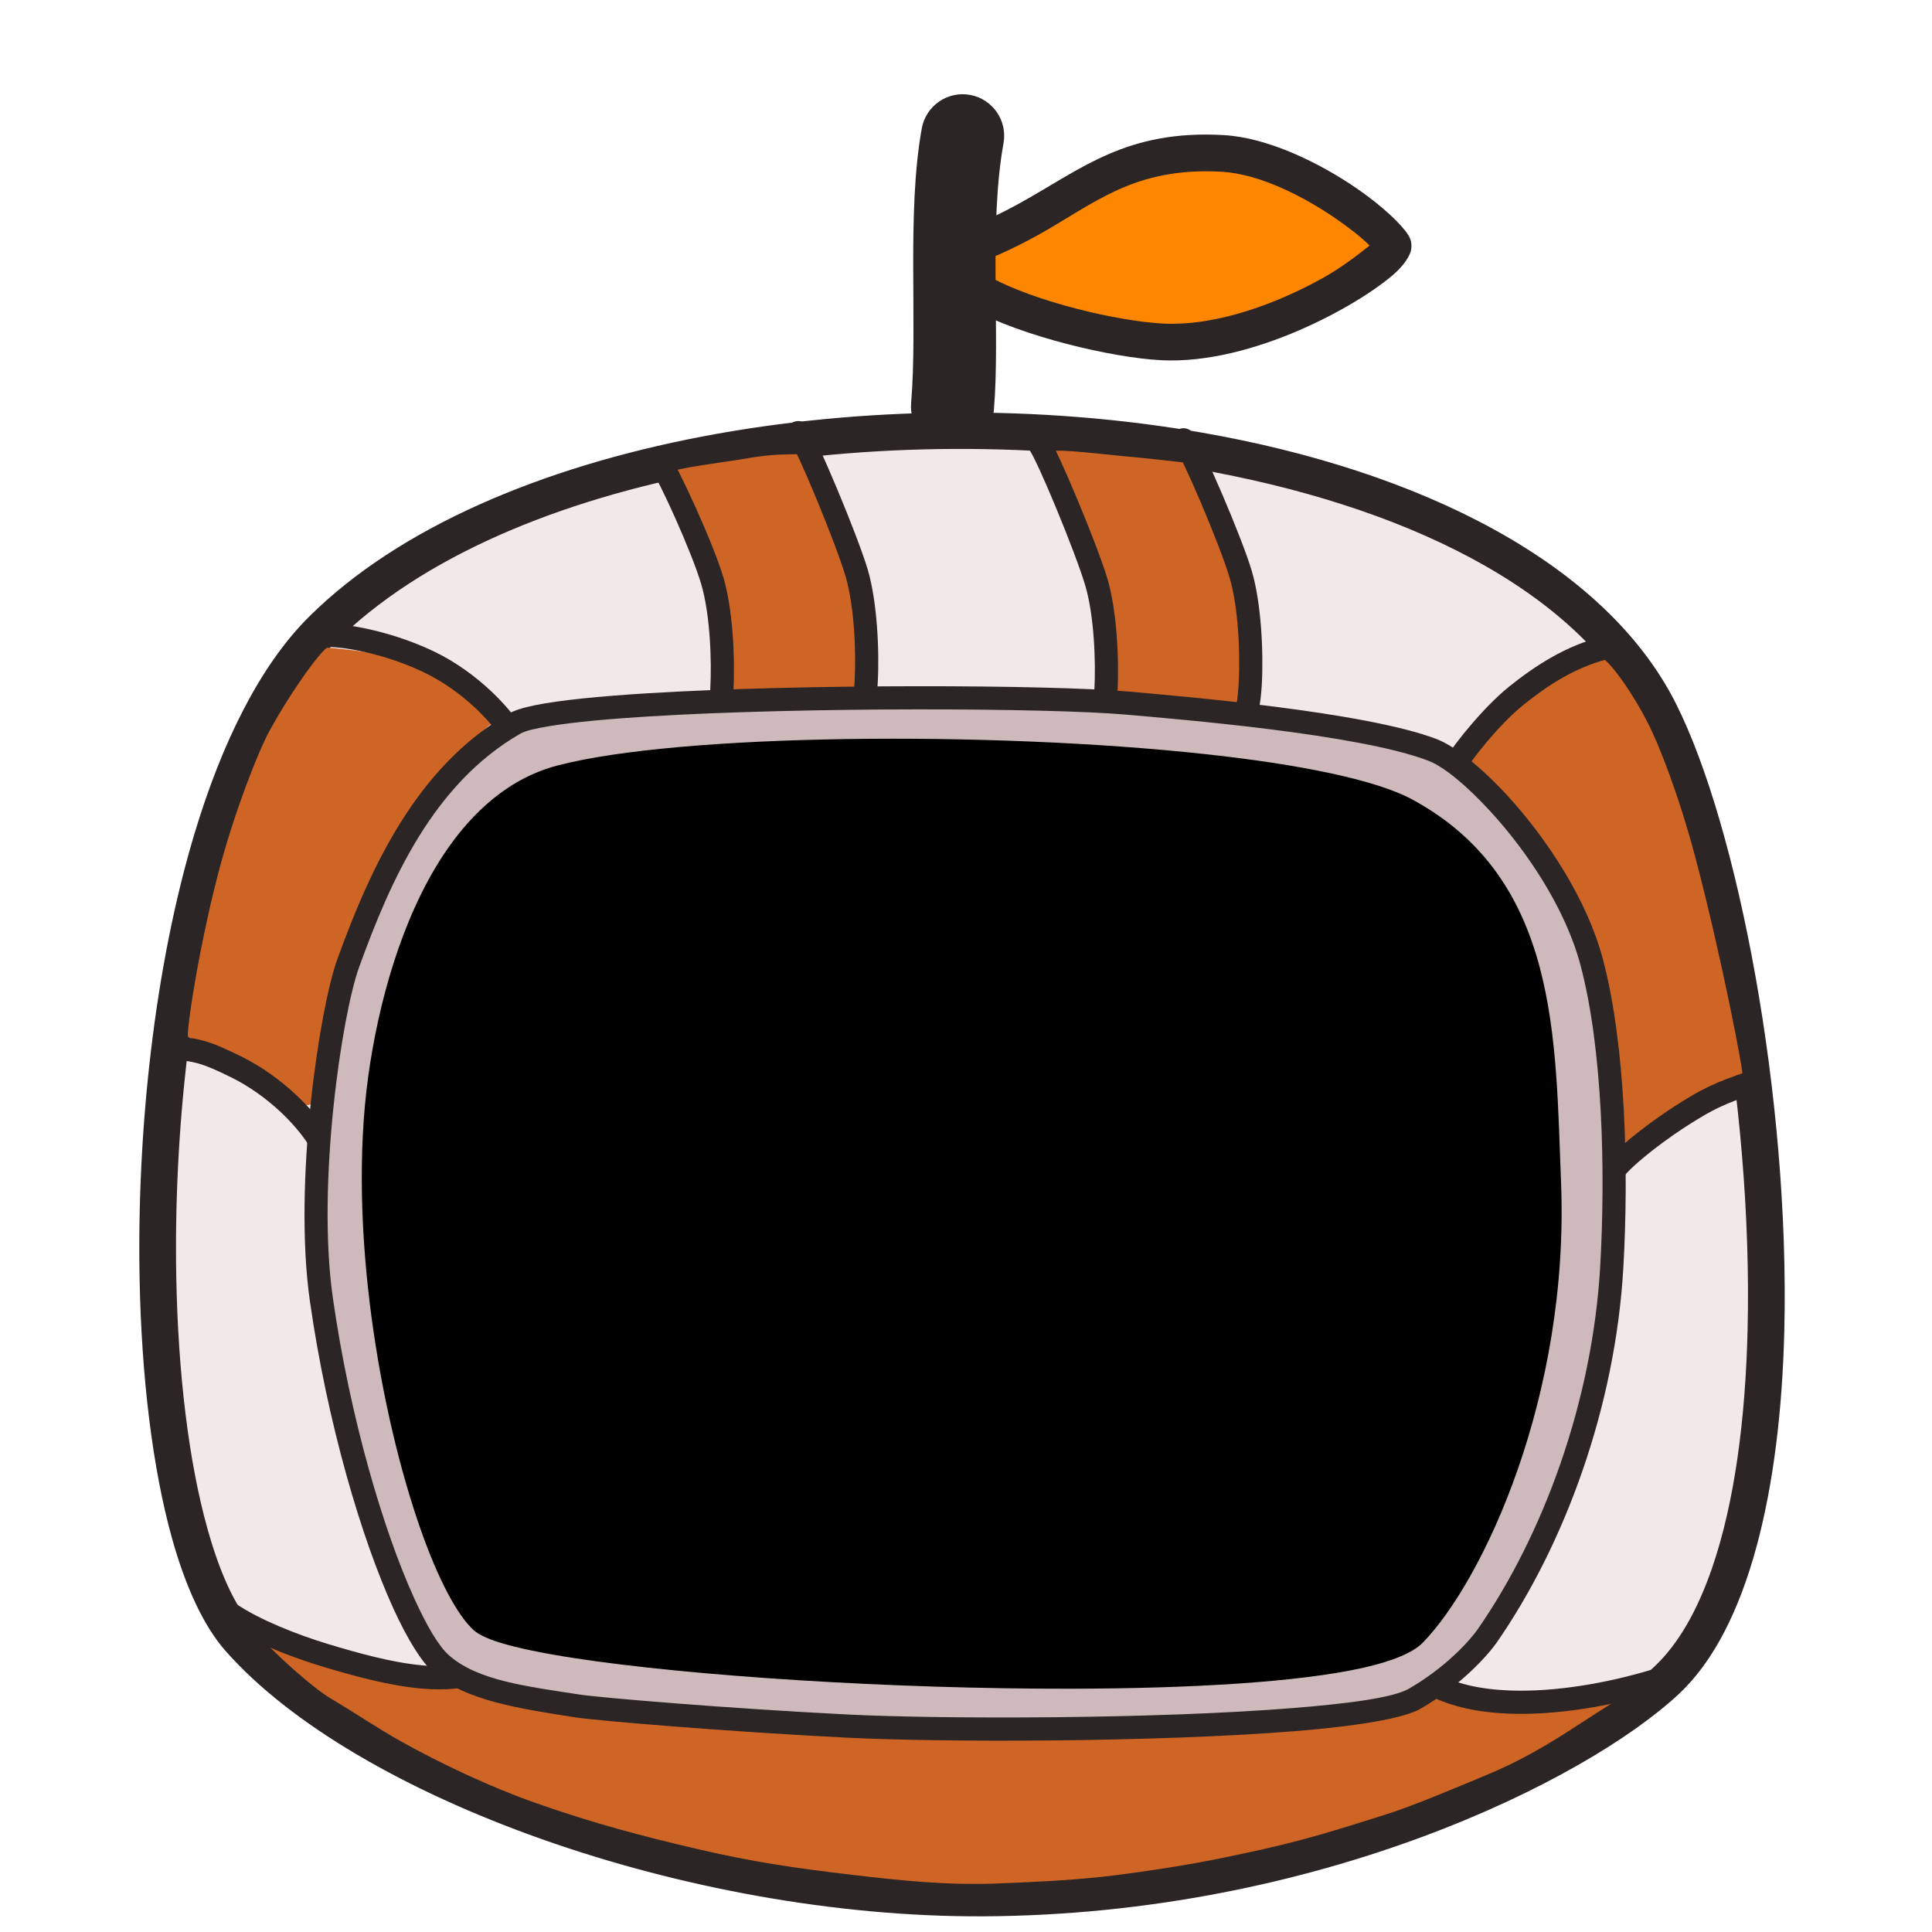
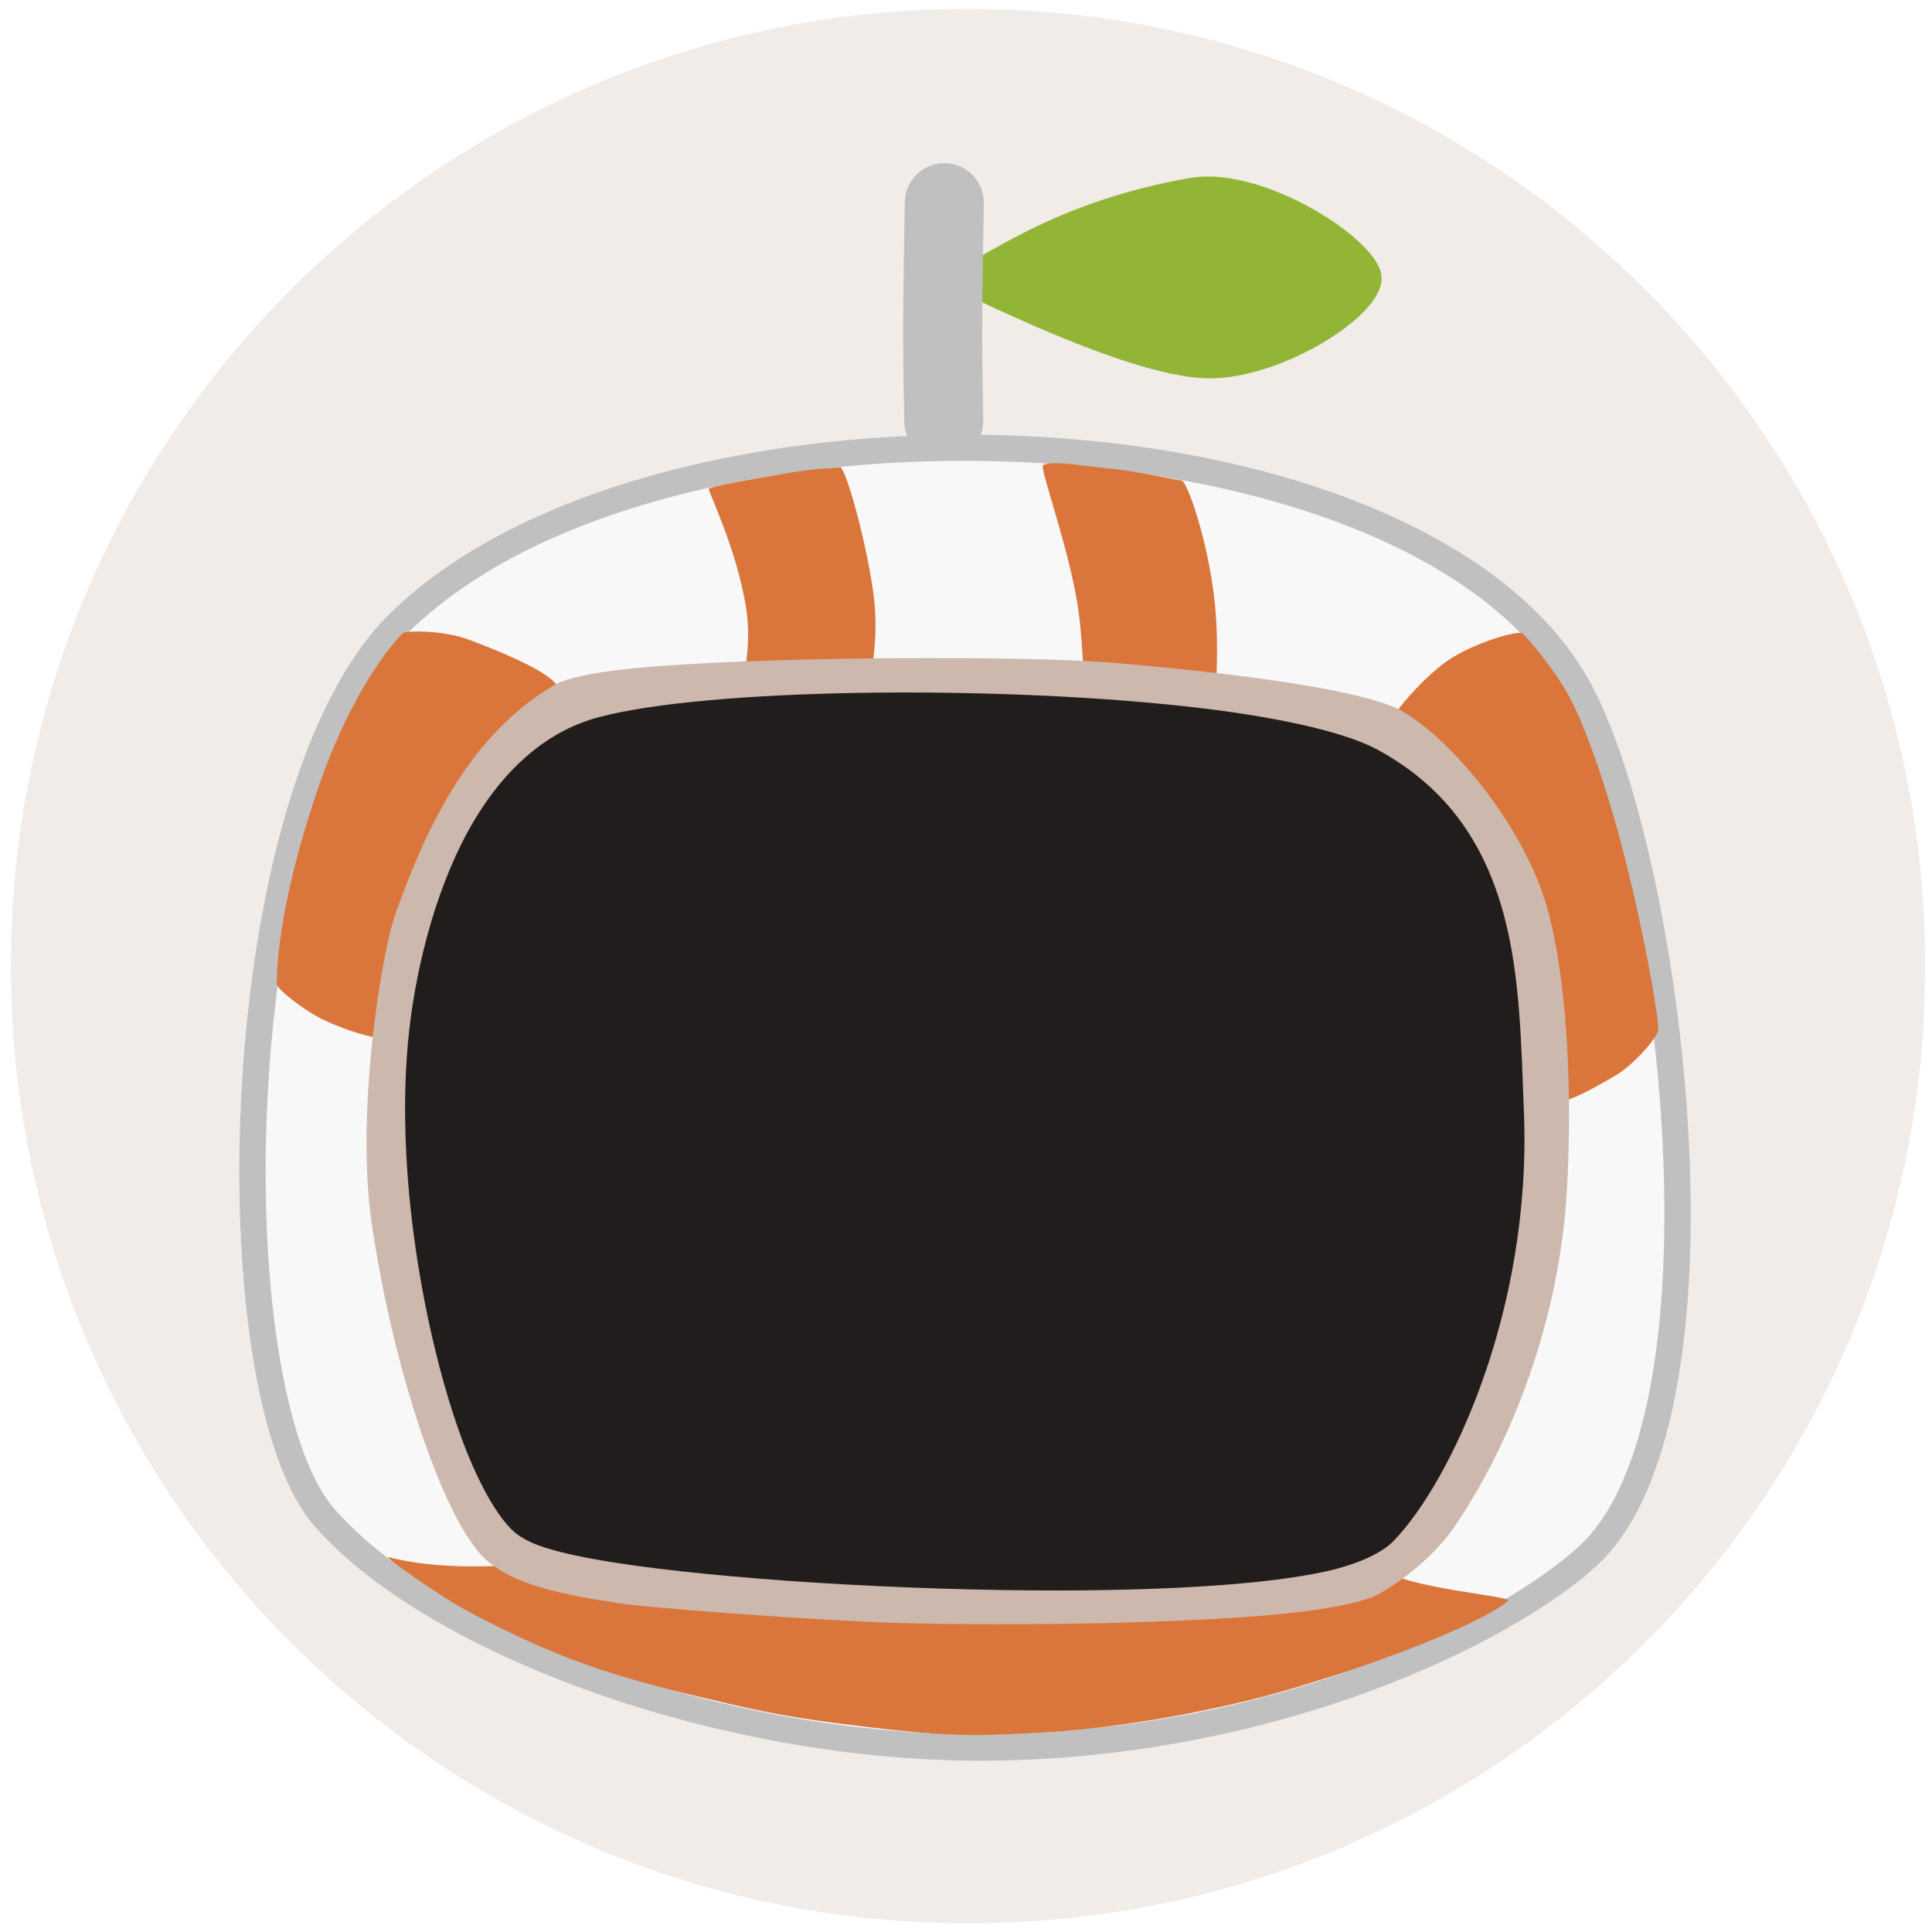
- <svg xmlns="http://www.w3.org/2000/svg" xml:space="preserve" style="fill-rule:evenodd;clip-rule:evenodd;stroke-linejoin:round;stroke-miterlimit:2" viewBox="0 0 2000 2000">
-   <path d="M826.689 355.803c-91.934 91.579-98.175 408.993-38.941 476.309 60.003 68.191 214.392 123.141 351.382 122.511 155.43-.714 279.95-62.681 322.81-102.788 79.28-74.187 44.83-361.859-3.33-457.476-81.42-161.651-492.873-177.064-631.921-38.556Z" style="fill:#f1e8e8" transform="translate(-1478.973 -127.513) scale(2.19174)" />
-   <path d="M820.572 349.662c-22.907 22.817-40.9 59.028-53.848 102.023-18.948 62.923-27.322 140.491-26.002 210.225.884 46.725 6.129 89.942 15.355 122.965 6.468 23.148 15.018 41.435 25.162 52.964 61.157 69.501 218.31 126.095 357.931 125.453 158.33-.728 285.03-64.273 328.69-105.127 32.94-30.82 47.91-96.85 49.7-171.666 2.61-109.587-21.9-237.856-51.21-296.04-33.57-66.659-121.11-110.026-223.81-127.935-152.24-26.548-336.975 2.473-421.968 87.138Zm12.235 12.283c81.864-81.546 260.123-107.911 406.753-82.341 96.54 16.835 179.75 55.992 211.31 118.654 28.49 56.556 51.9 181.307 49.35 287.827-1.01 42.237-6.09 81.599-16.75 112.586-6.75 19.628-15.67 35.813-27.45 46.834-42.06 39.359-164.4 99.748-316.93 100.449-134.35.618-285.984-52.688-344.834-119.568-8.811-10.013-15.863-26.072-21.48-46.176-8.901-31.856-13.867-73.556-14.72-118.628-1.286-67.964 6.802-143.572 25.269-204.897 11.997-39.836 28.26-73.599 49.482-94.74Z" style="fill:#2b2525" transform="translate(-1478.973 -127.513) scale(2.19174)" />
-   <path d="M908.891 844.622c-1.347-.862-2.452 2.103-3.882 2.818-2.571 1.285-7.341 1.841-10.31 1.841-16.694 0-30.681.338-46.762-3.682-12.61-3.153-26.813-5.313-38.537-9.221-1.324-.441-9.249-2.622-9.112-2.45 3.28 4.108 21.542 21.092 31.026 26.671 11.131 6.548 21.838 13.928 33.117 20.207 19.529 10.871 42.352 21.555 63.389 28.963 28.098 9.895 51.238 15.83 74.9 21.405 27.54 6.489 48.31 9.44 74.7 12.537 22.82 2.677 44.43 4.951 67.62 4.092 16.6-.615 33.62-1.41 50.16-3.175 12.33-1.314 36.69-4.865 52.51-8.028 36.19-7.234 49.39-11.175 81.66-21.425 14.12-4.485 33.68-12.931 47.29-18.525 29.51-12.134 48.24-28.183 67.57-38.64 3.84-2.074-19.5 5.199-21.75 5.199-19.69 0-37.06.869-56.36-3.955-5.43-1.358-7.03-12.105-10.43-15.496-1.18-1.188-8.33 6.339-10.31 6.996-9.98 3.329-20.85 5.603-31.29 6.995-25.77 3.436-51.88 3.261-77.7 6.628-24.5 3.197-48.96 6.706-73.64 8.469-43.4 3.101-86.58-3.942-129.24-10.678-16.13-2.548-32.75-2.024-48.968-4.05-22.602-2.825-45.377-7.733-68.119-7.733h-1.473c-6.072 0-12.203-1.472-18.042-1.472-.491 0-.736-.209-.736.368" style="fill:#cf6525" transform="translate(-1478.973 -127.513) scale(2.19174)" />
-   <path d="M752.257 339.768c-7.718 1.385-1.572 16.875 1.05 31.22 3.097 16.942 3.623 33.173 4.349 35.468.323 1.018 56.161 16.201 102.984 25.501 30.441 6.045 55.203 7.793 64.806 7.733 22.041-.137 40.338-4.76 37.998-6.181-.379-.23 7.288-13.859 1.011-40.61-7.205-30.71-17.765-40.95-21.809-40.886-23.683.376-21.986 15.123-47.183 14.912-5.64-.047-127.872-29.91-143.206-27.157Z" style="fill:#cf6525" transform="rotate(-116.093 1801.87 957.786) scale(2.19174)" />
-   <path d="M883.854 342.386c-1.678-.793-14.027 29.038-12.17 53.424.873 11.466 6.889 30.768 7.318 32.124.533 1.68 23.085 5.073 47.458 4.921 9.718-.06 41.244-3.869 72.355-11.644 39.445-9.858 78.725-24.236 77.415-25.031-.38-.23 2.88-16.807 3.3-28.105.92-24.632 14.87-40.085.46-38.54-3.3.354-42.56 15.093-82.101 21.184-37.837 5.827-76.017 3.05-79.795 1.955-5.227-1.516-20.374-3.739-34.24-10.288Z" style="fill:#cf6525" transform="matrix(-1.06395 1.91618 -2.06583 -.79442 2158.398 -673.908)" />
-   <path d="M1346.44 856.959c10.75 6.729 25.12 9.997 40.97 10.605 22.76.874 48.63-3.664 70.47-10.227a5.482 5.482 0 0 0 3.67-6.819 5.48 5.48 0 0 0-6.82-3.668c-20.74 6.231-45.29 10.602-66.9 9.772-13.74-.527-26.26-3.112-35.58-8.946-2.56-1.603-5.94-.824-7.55 1.737a5.483 5.483 0 0 0 1.74 7.546ZM1364.69 425.494c4.63-8.133 18.13-25.115 29.71-34.449 11.51-9.274 24.38-17.606 39.49-21.472a5.477 5.477 0 0 0 3.95-6.662 5.48 5.48 0 0 0-6.66-3.947c-16.67 4.266-30.95 13.323-43.65 23.555-12.62 10.172-27.31 28.695-32.36 37.557a5.488 5.488 0 0 0 2.05 7.467c2.63 1.495 5.98.577 7.47-2.049Z" style="fill:#2b2525" transform="translate(-1478.973 -127.513) scale(2.19174)" />
-   <path d="M1364.69 425.494c4.65-8.164 17.01-21.824 26.01-30.256 8.44-7.917 12.68-11.547 28.11-20.37a5.48 5.48 0 0 0 2.03-7.471 5.474 5.474 0 0 0-7.47-2.034c-16.56 9.472-21.1 13.389-30.17 21.887-9.72 9.124-23 23.994-28.03 32.826a5.488 5.488 0 0 0 2.05 7.467c2.63 1.495 5.98.577 7.47-2.049Z" style="fill:#2b2525" transform="rotate(11.218 890.165 -5590.273) scale(2.19174)" />
-   <path d="M780.456 824.964c11.409 7.682 29.902 15.321 46.467 20.314 14.518 4.376 31.424 9.057 46.759 10.423 10.949.975 21.141.233 29.348-3.147a5.478 5.478 0 0 0 2.978-7.148 5.478 5.478 0 0 0-7.147-2.978c-6.764 2.786-15.185 3.17-24.207 2.366-14.622-1.302-30.728-5.828-44.571-10-15.497-4.672-32.838-11.727-43.511-18.913a5.478 5.478 0 0 0-7.6 1.483 5.478 5.478 0 0 0 1.484 7.6ZM925.171 408.197c-7.819-15.416-25.484-32.554-44.66-41.961-15.3-7.505-35.032-12.768-49.326-13.434a5.478 5.478 0 0 0-5.725 5.214 5.479 5.479 0 0 0 5.214 5.724c13.05.609 31.047 5.475 45.014 12.327 17.004 8.341 32.784 23.413 39.717 37.083a5.477 5.477 0 0 0 7.359 2.406 5.478 5.478 0 0 0 2.407-7.359Z" style="fill:#2b2525" transform="translate(-1478.973 -127.513) scale(2.19174)" />
-   <path d="M840.606 361.088c2.977 9.452 23.727 36.567 31.128 64.846 5.372 20.526-2.303 37.771-1.739 39.553 1.014 3.201 64.923 1.176 74.977.646 7.036-.37 34.741 2.287 29.814-.706-.379-.231 8.778-21.644 2.502-48.394-7.205-30.711-34.159-64.53-38.204-64.466-23.682.375-24.918-.026-50.321 2.789-5.559.617-48.643 4.191-48.157 5.732Z" style="fill:#cf6525" transform="matrix(1.40664 0 0 2.19174 -486.513 -302.76)" />
-   <path d="M986.392 280.291c4.122 5.445 22.168 49.27 26.668 64.511 4.13 13.982 5.08 35.643 4.28 49.788-.3 5.409-.75 9.608-1.55 11.488a5.474 5.474 0 0 0 2.88 7.187c2.78 1.188 6-.104 7.19-2.883 1.06-2.492 2.01-8.006 2.41-15.176.86-15.203-.27-38.476-4.71-53.506-4.76-16.095-24.084-62.267-28.437-68.018a5.477 5.477 0 0 0-7.669-1.061 5.478 5.478 0 0 0-1.062 7.67Z" style="fill:#2b2525" transform="translate(-1345.079 -159.234) scale(2.19174)" />
-   <path d="M988.803 289.729c4.104 5.421 19.777 39.899 24.257 55.073 4.13 13.982 5.08 35.643 4.28 49.788-.3 5.409-.75 9.608-1.55 11.488a5.474 5.474 0 0 0 2.88 7.187c2.78 1.188 6-.104 7.19-2.883 1.06-2.492 2.01-8.006 2.41-15.176.86-15.203-.27-38.476-4.71-53.506-4.78-16.162-21.66-52.805-26.026-58.58a5.478 5.478 0 0 0-7.67-1.061 5.478 5.478 0 0 0-1.061 7.67Z" style="fill:#2b2525" transform="translate(-1494.487 -151.114) scale(2.19174)" />
-   <path d="M925.171 408.197c-7.819-15.416-25.484-32.554-44.66-41.961-15.602-7.653-19.992-8.838-34.569-9.518a5.478 5.478 0 0 0-5.725 5.214 5.478 5.478 0 0 0 5.214 5.724c12.768.596 16.592 1.708 30.257 8.411 17.004 8.341 32.784 23.413 39.717 37.083a5.477 5.477 0 0 0 7.359 2.406 5.478 5.478 0 0 0 2.407-7.359Z" style="fill:#2b2525" transform="translate(-1680.335 290.846) scale(2.19174)" />
-   <path d="M839.286 350.74c3.124 9.919 27.54 44.377 36.055 74.877 5.488 19.66-5.872 38.209-5.346 39.87 1.014 3.201 64.755 5.381 74.809 4.852 7.035-.37 39.968 0 35.041-2.993-.379-.231 3.329-26.362-2.948-53.113-7.205-30.71-29.066-57.388-33.087-57.672-23.535-1.663-31.505-2.39-58.041-3.931-5.618-.326-46.968-3.431-46.483-1.89Z" style="fill:#cf6525" transform="matrix(1.40664 0 0 2.19174 -88.918 -301.229)" />
-   <path d="M986.948 282.975c4.117 5.44 21.612 46.603 26.112 61.827 4.13 13.982 5.08 35.643 4.28 49.788-.3 5.409-.75 9.608-1.55 11.488a5.474 5.474 0 0 0 2.88 7.187c2.78 1.188 6-.104 7.19-2.883 1.06-2.492 2.01-8.006 2.41-15.176.86-15.203-.27-38.476-4.71-53.506-4.76-16.112-23.52-59.576-27.88-65.333a5.478 5.478 0 0 0-7.67-1.062 5.478 5.478 0 0 0-1.062 7.67Z" style="fill:#2b2525" transform="translate(-947.485 -157.702) scale(2.19174)" />
-   <path d="M986.392 280.291c4.122 5.445 22.168 49.27 26.668 64.511 4.13 13.982 5.08 35.643 4.28 49.788-.3 5.409-.75 9.608-1.55 11.488a5.474 5.474 0 0 0 2.88 7.187c2.78 1.188 6-.104 7.19-2.883 1.06-2.492 2.01-8.006 2.41-15.176.86-15.203-.27-38.476-4.71-53.506-4.76-16.095-24.084-62.267-28.437-68.018a5.477 5.477 0 0 0-7.669-1.061 5.478 5.478 0 0 0-1.062 7.67Z" style="fill:#2b2525" transform="translate(-1096.897 -149.582) scale(2.19174)" />
-   <path d="M917.803 399.97c23.163-13.365 237.317-14.306 289.407-9.706 24.25 2.141 111.17 9.3 144.38 22.189 19.08 7.406 62.72 54.055 74.98 100.127 10.65 40.02 12.07 98.678 9.5 143.852-3.72 65.484-27.61 129.369-58.76 174.299-3.8 5.482-15.72 19.036-34.32 29.786-25.35 14.649-204.16 16.141-267.9 12.928-57.27-2.887-117.934-8.02-127.528-9.513-25.641-3.99-50.265-7.251-64.439-19.924-17.197-15.376-44.838-90.154-56.537-172.04-7.851-54.947 4.455-136.12 12.641-158.752 15.366-42.482 36.343-88.877 78.576-113.246Z" style="fill:#cebaba" transform="translate(-1478.973 -127.513) scale(2.19174)" />
-   <path d="M915.067 395.228c-43.38 25.03-65.206 72.49-80.989 116.126-8.322 23.008-20.894 105.528-12.912 161.389 8.275 57.92 24.473 112.313 39.39 145.069 6.751 14.825 13.413 25.356 18.918 30.278 14.82 13.251 40.436 17.081 67.247 21.252 9.636 1.499 70.569 6.672 128.099 9.571 44.76 2.257 146.11 2.2 211.61-3.079 29.13-2.347 51.38-6 59.29-10.576 19.58-11.316 32.09-25.636 36.09-31.407 31.66-45.656 55.94-110.567 59.73-177.109 2.6-45.714 1.09-105.07-9.68-145.569-7.57-28.477-26.72-57.204-45.13-77.248-12.65-13.774-25.05-23.43-33.16-26.576-33.56-13.024-121.38-20.376-145.88-22.539-36.59-3.232-152.89-3.752-227.342.836-22.581 1.391-41.354 3.265-53.004 5.648-5.695 1.165-9.865 2.542-12.277 3.934Zm5.473 9.484c2.45-1.414 7.366-2.516 14.129-3.626 11.369-1.864 27.499-3.349 46.352-4.511 73.919-4.555 189.379-4.066 225.709-.857 23.99 2.118 110.01 9.086 142.88 21.839 7.16 2.78 17.88 11.605 29.05 23.775 17.33 18.871 35.49 45.845 42.62 72.656 10.52 39.54 11.86 97.5 9.33 142.133-3.67 64.426-27.15 127.286-57.8 171.491-3.6 5.193-14.94 17.981-32.56 28.165-7.3 4.213-27.88 6.981-54.7 9.142-65.06 5.243-165.72 5.299-210.18 3.058-57.02-2.874-117.415-7.969-126.966-9.455-24.473-3.808-48.103-6.5-61.631-18.595-4.814-4.304-10.349-13.691-16.252-26.653-14.607-32.078-30.411-85.36-38.515-142.08-7.72-54.033 4.319-133.86 12.369-156.116 14.949-41.329 35.078-86.658 76.165-110.366Z" style="fill:#2b2525" transform="translate(-1478.973 -127.513) scale(2.19174)" />
-   <path d="M578.983 800.234c178.19-46.864 754.75-33.037 879.263 34.48 147.723 80.086 143.91 241.377 149.762 389.672 8.613 218.5-79.056 406.732-140.732 470.383-78.31 80.787-911.8 39.302-971.215-12.894-54.915-48.24-137.467-342.67-107.012-565.976C405.8 993.07 460.22 831.466 578.983 800.234Z" />
-   <path d="M576.947 792.497c-49.385 12.988-88.224 47.46-117.98 92.564-43.571 66.045-67.645 154.964-77.846 229.755-21.488 157.571 12.787 350.276 54.305 468.391 18.273 51.988 38.3 89.697 55.355 104.678 4.813 4.23 14.027 8.646 27.23 12.703 17.867 5.49 43.594 10.783 75.23 15.686 121.479 18.832 331.163 32.234 515.466 31.888 123.286-.23 235.24-6.652 302.132-21.593 30.575-6.825 52.097-15.838 62.18-26.233 62.486-64.464 151.712-254.972 142.967-476.263-2.937-74.734-3.55-152.734-21.918-222.149-18.805-70.929-55.933-133.003-131.986-174.243-37.896-20.543-116.996-36.451-214.112-47-224.412-24.377-545.739-21.13-671.021 11.816h-.002Zm4.07 15.473c124.2-32.66 442.738-35.547 665.222-11.384 94.398 10.256 171.372 25.195 208.215 45.16 71.648 38.848 106.431 97.46 124.14 164.272 18.104 68.328 18.499 145.122 21.414 218.684 8.504 215.702-77.588 401.663-138.474 464.498-8.723 8.995-27.748 15.848-54.18 21.755-66.125 14.768-176.808 20.98-298.69 21.207-183.406.344-392.081-12.96-512.973-31.699-30.687-4.756-55.649-9.843-72.979-15.17-10.264-3.153-17.63-6.14-21.374-9.428-15.892-13.964-33.788-49.511-50.817-97.962-40.857-116.237-74.693-305.862-53.545-460.923 9.9-72.604 33.05-158.996 75.348-223.109 27.489-41.67 63.07-73.9 108.693-85.9Z" />
-   <path d="M981.546 395.411c.564-24.979-5.021-162.89.579-174.09 3.607-7.214 34.865-11.567 97.025-49.495 68.96-42.071 118.45-91.183 226.9-84.451 81.04 5.031 182.69 87.413 200.16 118.201 8.9 15.677-144.2 132.651-271.38 125.463-79.09-4.469-252.705-56.388-252.705-109.718" style="fill:#ff8600" transform="matrix(.8804 0 0 .8007 115.705 88.845)" />
-   <path d="m963.677 209.008-.009.015c-.162.294-.313.583-.455.866l-.014.031a25.213 25.213 0 0 0-2.544 8.983c-1.041 5.359-1.944 12.67-2.252 21.519-1.458 41.925 2.02 134.376 1.568 154.4-.295 13.093 9.132 23.986 21.04 24.311 11.907.325 21.819-10.041 22.109-23.133.34-14.843-1.59-70.064-1.96-114.101 3.23 2.236 6.64 4.435 10.21 6.593 58.48 35.317 164.57 62.98 222.35 66.245 107.77 6.091 233.21-71.672 274.21-111.649 13.08-12.751 18.82-24.702 19.84-31.032 1.22-7.638-.35-13.93-3.25-19.043-7.83-13.792-30.27-37.41-60.75-60.45-43.85-33.144-104.29-65.638-156.51-68.879-113.85-7.067-166.19 43.226-238.58 87.393-48.94 29.865-78.455 38.504-90.107 44.431-8.263 4.203-12.601 9.327-14.896 13.5Zm515.273-2.562c-9.06-9.959-23.03-22.225-39.63-34.774-37.81-28.575-89.46-57.811-134.49-60.605-103.05-6.397-149.68 41.531-215.2 81.508-35.4 21.596-61.12 32.695-77.72 39.543 5.35 5.074 12.27 9.962 20.24 14.778 53.58 32.358 150.85 57.453 203.79 60.445 64.74 3.659 136.45-27.394 187.55-58.527 22.45-13.684 44.31-32.348 55.46-42.368Z" style="fill:#2b2525" transform="matrix(.8804 0 0 .8007 115.705 88.845)" />
-   <path d="M979.319 97.604c-1.066 42.931-.277 98.873-.743 139.31-.134 11.579 1.05 21.769 2.64 22.741 1.591.971 2.991-7.64 3.125-19.22.453-39.281-.365-93.636.671-135.34.284-11.434-.761-22.396-2.332-24.463-1.571-2.067-3.077 5.538-3.361 16.972Z" style="fill:#2b2525" transform="matrix(14.86167 0 0 2.04182 -13600.086 -66.397)" />
+ <svg xmlns="http://www.w3.org/2000/svg" xml:space="preserve" style="fill-rule:evenodd;clip-rule:evenodd;stroke-linejoin:round;stroke-miterlimit:2" viewBox="0 0 440 440">
+   <ellipse cx="989.877" cy="986.808" rx="1015.09" ry="988.825" style="fill:#f1ece8" transform="matrix(.21476 0 0 .22046 7.877 2.462)" />
+   <path d="M826.689 355.803c-91.934 91.579-98.175 408.993-38.941 476.309 60.003 68.191 214.392 123.141 351.382 122.511 155.43-.714 279.95-62.681 322.81-102.788 79.28-74.187 44.83-361.859-3.33-457.476-81.42-161.651-492.873-177.064-631.921-38.556Z" style="fill:#f8f8f8" transform="matrix(.42714 0 0 .42714 -262.536 -9.768)" />
+   <path d="M821.733 350.828c-22.747 22.658-40.576 58.636-53.433 101.332-18.903 62.771-27.25 140.153-25.933 209.718.881 46.569 6.1 89.642 15.295 122.554 6.387 22.859 14.795 40.935 24.813 52.32 60.937 69.252 217.565 125.534 356.685 124.895 157.78-.726 284.07-63.971 327.58-104.684 32.7-30.602 47.4-96.215 49.17-170.503 2.61-109.296-21.8-237.231-51.03-295.261-33.38-66.279-120.51-109.247-222.63-127.054-151.7-26.455-335.82 2.314-420.517 86.682v.001Zm9.913 9.951c82.161-81.842 261.034-108.459 408.194-82.796 97.13 16.937 180.75 56.494 212.5 119.535 28.56 56.711 52.08 181.796 49.53 288.607-1.02 42.423-6.13 81.957-16.84 113.081-6.85 19.915-15.94 36.318-27.89 47.501-42.21 39.5-164.96 100.189-318.04 100.893-134.86.62-287.011-52.998-346.08-120.128-8.937-10.156-16.131-26.426-21.829-46.82-8.931-31.966-13.924-73.81-14.78-119.039-1.289-68.131 6.826-143.926 25.339-205.403 12.086-40.135 28.514-74.131 49.896-95.431Z" style="fill:silver" transform="matrix(.42714 0 0 .42714 -262.536 -9.768)" />
+   <path d="M875.506 857.94c-19.906.547-38.314-.867-53.358-4.754-4.621-1.194 27.437 20.695 38.716 26.974 19.529 10.871 44.832 22.686 65.868 30.093 28.099 9.895 52.326 15.346 75.988 20.921 27.54 6.489 48.31 9.44 74.7 12.537 22.82 2.677 44.43 4.951 67.62 4.092 16.6-.615 33.62-1.41 50.16-3.175 12.33-1.314 36.69-4.865 52.51-8.028 36.19-7.234 49.39-11.175 81.66-21.425 14.12-4.485 72.22-24.779 89.36-38.666 3.39-2.744-55.53-6.55-68.45-17.775-1.27-1.101-385.795-3.237-474.774-.794Z" style="fill:#da763b" transform="matrix(.42714 0 0 .42714 -262.536 -9.768)" />
+   <path d="M745.705 335.848c-7.718 1.385-6.487 19.878-5.259 37.404.858 12.261 8.773 30.294 12.091 31.842 7.728 3.606 52.726 16.843 99.55 26.142 16.712 3.319 52.262 9.341 76.706 9.293 20.08-.039 43.882-7.081 45.045-7.495 2.822-1.005 7.191-26.087 4.626-42.701-2.708-17.536-14.911-44.628-18.956-44.564-23.682.376-38.848 21.367-64.045 21.156-5.64-.047-134.424-33.829-149.758-31.077Z" style="fill:#da763b" transform="matrix(-.18787 -.3836 .3836 -.18787 363.669 599.206)" />
+   <path d="M876.721 342.1c-9.294-2.532-10.761 30.028-10.591 54.713.11 15.893 7.937 32.371 9.3 32.809 15.523 4.988 50.549 6.958 90.286.244 75.274-12.719 108.204-31.092 110.514-32.047 2.49-1.028 8.36-20.09 9.11-31.728 1.45-22.657-2.56-38.515-5.35-36.556-2.87 2.008-42.56 15.093-82.101 21.184-37.837 5.827-76.017 3.05-79.795 1.955-5.227-1.516-26.307-6.471-41.373-10.574Z" style="fill:#da763b" transform="matrix(-.20735 .37343 -.4026 -.15482 446.333 -116.252)" />
+   <path d="M840.885 363.673c5.202 9.047 23.448 33.982 30.849 62.261 5.372 20.526-2.303 37.771-1.739 39.553 1.014 3.201 64.923 1.176 74.977.646 7.036-.37 34.741 2.287 29.814-.706-.379-.231 8.778-21.644 2.502-48.394-7.205-30.711-23.184-65.268-27.22-65.086-25.008 1.129-33.306 1.95-58.709 4.765-5.559.616-51.301 5.522-50.474 6.961Z" style="fill:#da763b" transform="matrix(.27413 0 0 .42714 -69.12 -43.92)" />
+   <path d="M836 350.126c-3.021.987 19.185 40.085 27.7 70.584 5.488 19.66 5.769 43.116 6.295 44.777 1.014 3.201 64.755 5.381 74.809 4.852 7.035-.37 39.968 0 35.041-2.993-.379-.231 3.329-26.362-2.948-53.113-7.205-30.71-21.792-55.587-25.802-55.932-10.765-.926-39.431-5.231-61.858-6.517-18.668-1.071-45.243-4.27-53.237-1.658Z" style="fill:#da763b" transform="matrix(.27413 0 0 .42714 8.364 -43.622)" />
+   <path d="M910.783 387.803c-45.175 26.066-68.329 75.194-84.766 120.635-8.535 23.598-21.523 108.225-13.337 165.517 8.41 58.86 24.916 114.122 40.075 147.41 7.415 16.284 14.959 27.709 21.006 33.115 15.833 14.157 42.998 18.875 71.642 23.332 9.703 1.51 71.057 6.742 128.977 9.662 45.01 2.269 146.89 2.211 212.74-3.096 30.94-2.493 54.48-6.838 62.89-11.699 21.12-12.201 34.53-27.722 38.85-33.944 32.44-46.792 57.36-113.309 61.24-181.506 2.64-46.561 1.02-107.011-9.96-148.26-7.92-29.781-27.85-59.88-47.1-80.842-13.8-15.032-27.52-25.336-36.37-28.769-34.11-13.237-123.32-20.888-148.22-23.087-42.11-3.718-189.01-3.868-258.073 3.141-19.974 2.027-34.179 5.267-39.594 8.391Zm14.041 24.334c1.936-1.117 5.888-1.715 11.232-2.592 11.158-1.83 26.99-3.274 45.492-4.414 73.502-4.529 188.302-4.065 224.432-.875 23.59 2.084 108.21 8.751 140.53 21.293 6.42 2.492 15.82 10.667 25.84 21.58 16.49 17.954 33.86 43.556 40.65 69.062 10.31 38.791 11.54 95.658 9.05 139.443-3.57 62.771-26.42 124.024-56.28 167.093-3.29 4.743-13.72 16.33-29.81 25.628-6.8 3.93-26.08 6.004-51.1 8.02-64.71 5.215-164.84 5.27-209.06 3.041-56.62-2.854-116.594-7.888-126.078-9.364-12.334-1.919-24.43-3.631-35.141-6.419-8.755-2.28-16.522-5.113-22.095-10.096-4.272-3.82-8.924-12.31-14.164-23.815-14.365-31.547-29.861-83.959-37.831-139.741-7.515-52.601 4.109-130.321 11.945-151.987 14.297-39.525 33.095-83.185 72.388-105.857Z" style="fill:#cdb8ad" transform="matrix(.42714 0 0 .42714 -262.536 -9.768)" />
+   <path d="M938.959 423.292c81.301-21.382 344.361-15.073 401.171 15.732 67.4 36.54 65.66 110.13 68.33 177.791 3.93 99.692-36.07 185.575-64.21 214.616-35.73 36.86-416.016 17.932-443.125-5.883-25.055-22.01-62.72-156.346-48.825-258.231 7.643-56.042 32.473-129.775 86.659-144.025Z" style="fill:#221d1d" transform="matrix(.42714 0 0 .42714 -262.536 -9.768)" />
+   <path d="M934.195 405.179c-26.077 6.858-46.869 24.696-62.581 48.512-21.081 31.955-32.936 74.908-37.872 111.095-10.127 74.256 5.926 165.081 25.492 220.745 9.509 27.055 20.654 46.291 29.529 54.088 2.679 2.353 7.05 5.038 13.295 7.324 8.729 3.195 22.919 6.384 41.096 9.201 55.977 8.677 152.596 14.887 237.526 14.728 57.58-.108 109.87-3.237 141.11-10.215 17.84-3.985 30.02-10.123 35.9-16.191 30-30.947 73.67-122.153 69.48-228.389-1.39-35.202-1.84-71.926-10.5-104.623-9.6-36.24-28.75-67.825-67.61-88.895-18.29-9.917-56.36-18.086-103.24-23.179-104.22-11.321-253.442-9.502-311.625 5.799Zm-21.409 405.642c-5.929-5.84-11.863-19.645-18.213-37.712-18.018-51.262-33.042-134.877-23.716-203.262 4.237-31.063 13.928-68.098 32.024-95.528 10.408-15.777 23.567-28.371 40.841-32.913 55.646-14.634 198.368-15.613 298.048-4.787 40.5 4.4 73.64 10.303 89.44 18.869 28.53 15.47 42.2 38.95 49.25 65.556 7.99 30.149 8 64.051 9.28 96.51 3.68 93.148-32.64 173.707-58.94 200.841-1.34 1.376-3.98 1.981-7.21 3.036-6.14 2.008-13.93 3.675-23.03 5.118-30.02 4.76-73.15 6.776-119.95 6.864-82.85.155-177.11-5.821-231.718-14.285-16.668-2.584-33.803-7.617-36.106-8.307Z" style="fill:#221d1d" transform="matrix(.42714 0 0 .42714 -262.536 -9.768)" />
+   <path d="M982.125 221.321c2.23-4.46-29.632-85.873 0 0 15.678 45.435 81.035-64.255 288.965-103.75 79.94-15.184 203.11 73.214 206.87 110.638 3.76 37.423-102.72 112.887-184.3 113.903-79.19.987-234.09-80.198-311.535-120.791" style="fill:#93b536" transform="matrix(.19996 0 0 .18552 17.1 20.699)" />
+   <path d="m1001.62 219.55-10.309-5.403c-2.35-9.96-10.277-31.618-12.465-36.169-2.541-5.284-6.438-6.181-7.25-6.37-3.453-.804-6.326.169-8.724 2.432-1.214 1.146-3.517 3.531-3.435 8.424.01.605.121 2.161.819 4.73 1.151 4.235 4.762 15.475 12.494 37.885 3.164 9.168 8.04 14.097 13.879 16.407 3.513 1.39 7.753 1.702 12.755.826 83.056 43.152 220.936 111.495 294.396 110.58 59.45-.74 131.65-39.331 168.24-75.858 10.09-10.068 17.55-20.075 21.72-29.1 3.47-7.525 4.79-14.62 4.16-20.887-.59-5.891-3.18-12.863-7.92-20.329-5.83-9.202-15.1-19.597-26.89-30.093-44.44-39.565-125.27-80.776-183.73-69.671-146.95 27.91-223.42 90.371-261.47 109.707-2.25 1.144-4.33 2.123-6.27 2.889Zm23.17 12.047c81.48 42.077 202.18 100.565 268.76 99.735 54.76-.682 121.17-36.472 154.88-70.119 6.76-6.748 12.17-13.365 15.7-19.6 2.57-4.524 4.25-8.587 3.88-12.243-.31-3.092-2.06-6.566-4.54-10.486-4.99-7.873-13.03-16.655-23.11-25.635-40.63-36.172-114.08-75.213-167.53-65.061-134.12 25.474-208.3 80.581-248.04 103.409Z" style="fill:#93b536" transform="matrix(.19996 0 0 .18552 17.1 20.699)" />
+   <path d="M983.448 138.317c-1.051 42.317-1.484 59.171-1.943 99.03" style="fill:#f8f8f8" transform="matrix(1.45146 -.07874 .02713 .5 -1216.122 54.436)" />
+   <path d="M977.272 137.025c-1.058 42.612-1.493 59.583-1.955 99.72-.115 9.915 2.565 18.233 5.981 18.565 3.415.332 6.28-7.448 6.395-17.362.456-39.581.887-56.317 1.93-98.338.246-9.894-2.322-18.506-5.73-19.22-3.408-.713-6.375 6.741-6.621 16.635Z" style="fill:silver" transform="matrix(1.45146 -.07874 .02713 .5 -1216.122 54.436)" />
</svg>
